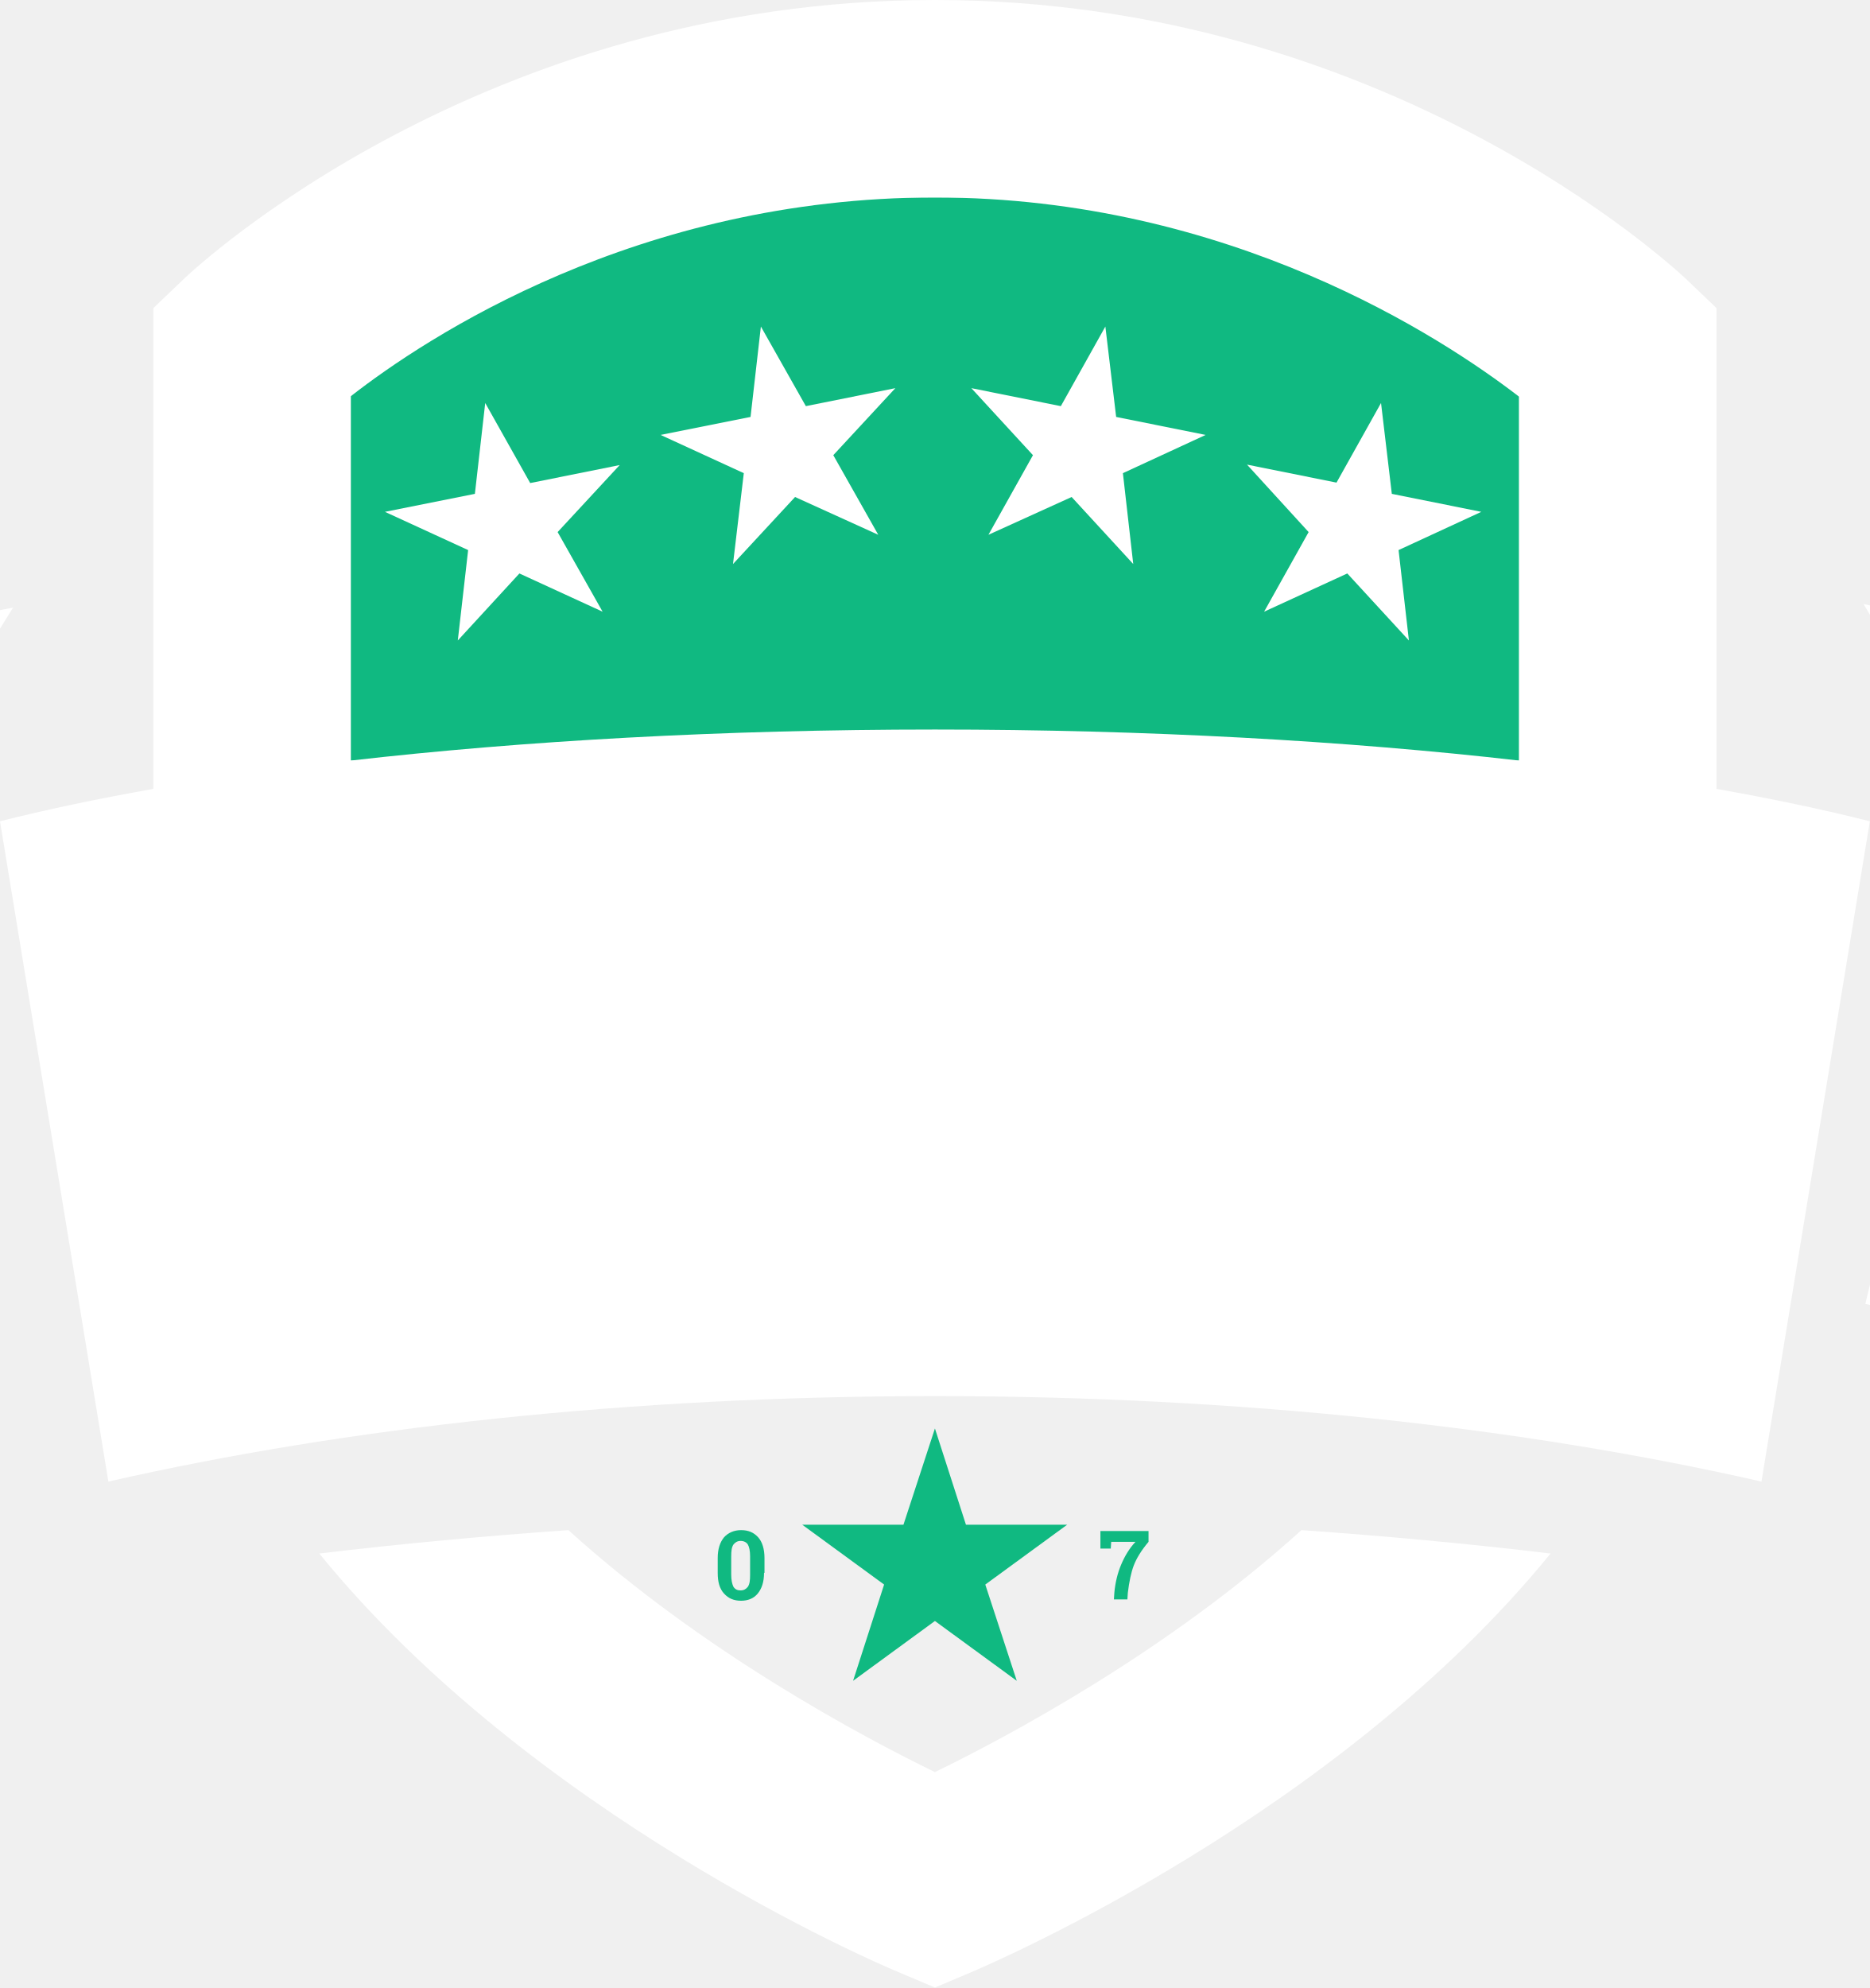
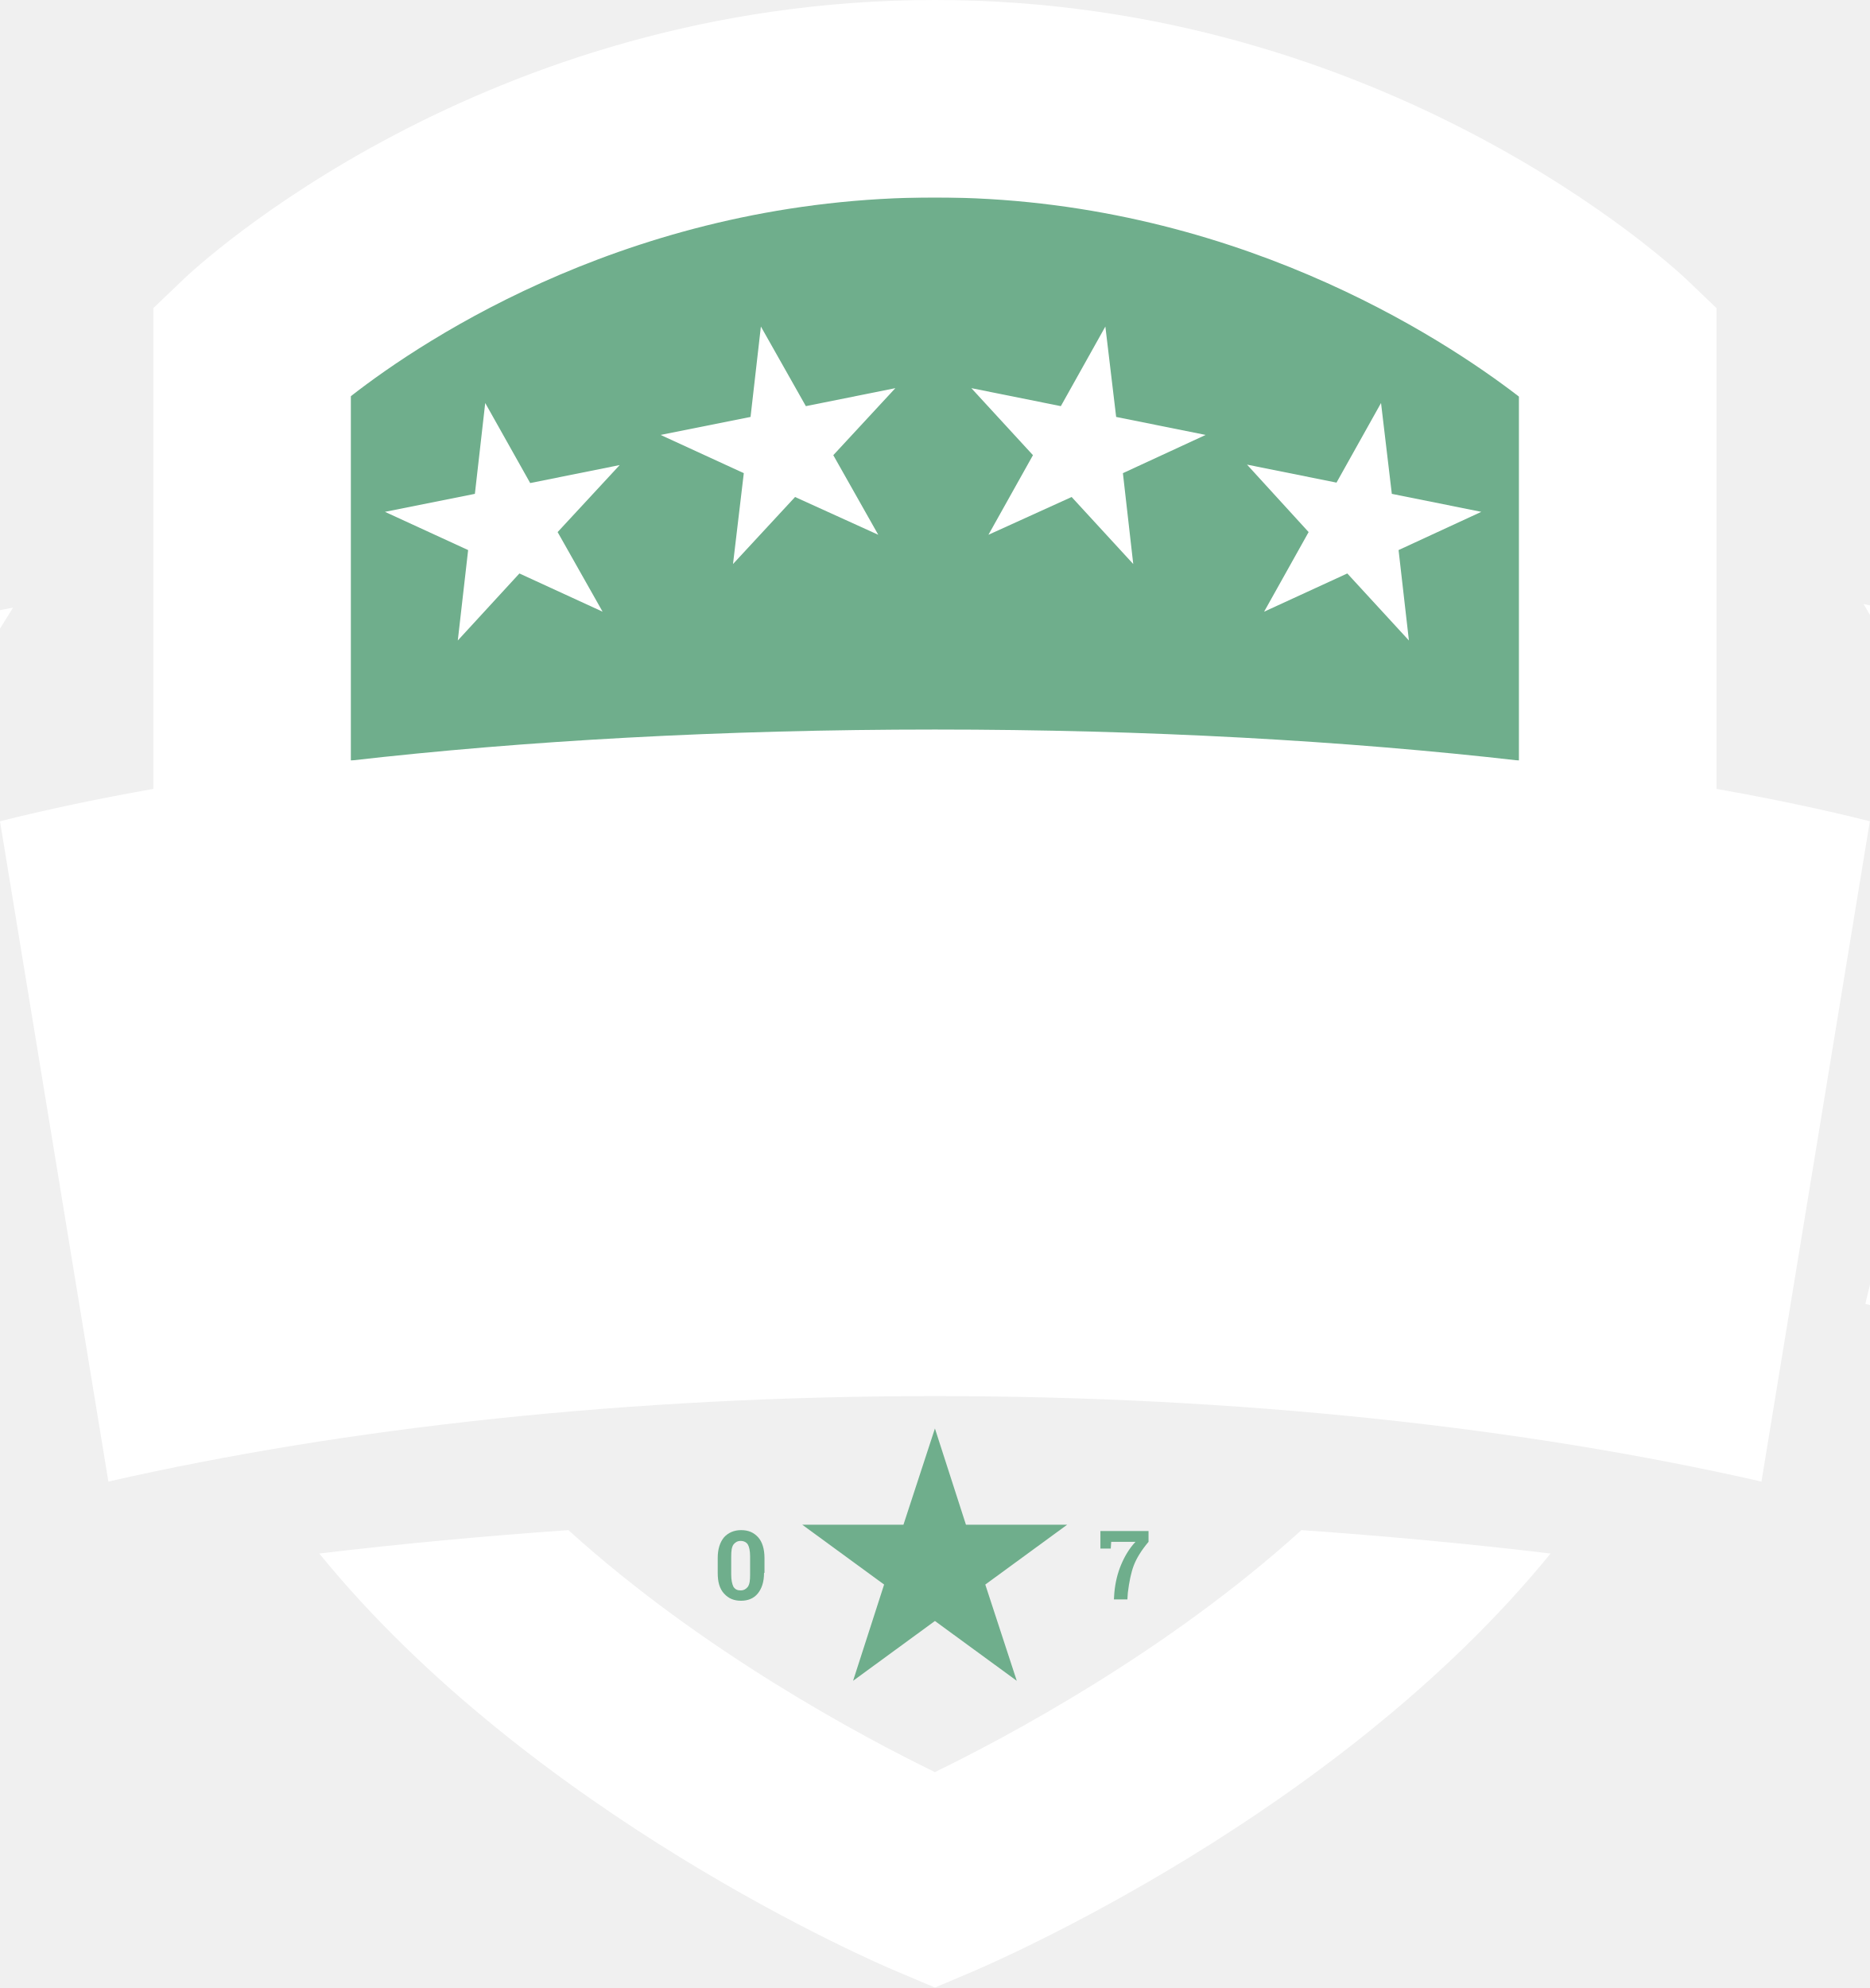
<svg xmlns="http://www.w3.org/2000/svg" viewBox="0 0 415.8 442" aria-hidden="true">
  <style>
    .st0 { fill: none; }
    .st1 { fill: #999999; }
-     .st2 { fill: #10b981; }
+     .st2 { fill: #6fae8c; }
    .st3 { fill: #ffffff; }
    .st4 { fill: #ffffff; }
-     .st5 { fill: #10b981; }
+     .st5 { fill: #6fae8c; }
    .st6 { fill: #ffffff; }
    .st7 { display: none; }
  </style>
  <g class="st0">
    <path class="st1" d="M115.6 499l-1.4-4.2h-11.5l-1.4 4.2h-8.5l11-29.1h9.5l11 29.1h-8.7zm-7.2-21.7l-3.7 11h7.4l-3.7-11zM130 499v-22.6h-8.2v-6.5h23.8v6.5h-8.1V499H130zM168.8 499v-11.7h-12.1V499h-7.5v-29.1h7.5v10.9h12.1v-10.9h7.5V499h-7.5zM182.2 499v-29.1h7.5v22.6h11.7v6.5h-19.2zM205.2 499v-29.1h21.3v6.5h-13.8v4.5h11.4v6.6h-11.4v4.9h13.8v6.5h-21.3zM237.4 499v-22.6h-8.2v-6.5H253v6.5h-8.1V499h-7.5zM256.6 499v-29.1h7.5V499h-7.5zM267.2 484.5c0-9 6.8-15.1 15.8-15.1 7 0 10.8 4 12.7 7.8l-6.5 3.1c-1-2.3-3.4-4.2-6.2-4.2-4.8 0-8.1 3.6-8.1 8.4 0 4.8 3.4 8.4 8.1 8.4 2.8 0 5.3-1.9 6.2-4.2l6.5 3.1c-1.9 3.7-5.7 7.8-12.7 7.8-9-.1-15.8-6.2-15.8-15.1zM296.7 494.9l4-5.9c2.1 2.1 5.3 3.8 9.3 3.8 2.5 0 4.1-.9 4.1-2.3 0-3.8-16.5-.7-16.5-11.9 0-4.9 4.1-9.3 11.6-9.3 4.7 0 8.7 1.4 11.8 4.1l-4.1 5.6c-2.5-2.1-5.6-3.1-8.5-3.1-2.2 0-3.1.7-3.1 2 0 3.6 16.5.9 16.5 11.7 0 5.8-4.3 9.7-12.1 9.7-5.9.2-10-1.6-13-4.4z" />
  </g>
  <path class="st0 st1" d="M172.3 72.3c-3.7 0-6.7 3-6.7 6.7v53.2c0 3.7 3 6.7 6.7 6.7s6.8-3 6.8-6.7V79.1c-.1-3.7-3.1-6.8-6.8-6.8zm-18.1 9.1c-3.7 0-6.7 3-6.7 6.7V123c0 3.7 3 6.7 6.7 6.7s6.8-3 6.8-6.7V88.2c0-3.7-3.1-6.8-6.8-6.8zm90.6-9.1c-3.7 0-6.7 3-6.7 6.7v53.2c0 3.7 3 6.7 6.7 6.7s6.8-3 6.8-6.7V79.1c-.1-3.7-3.1-6.8-6.8-6.8zm18.1 9.1c-3.7 0-6.7 3-6.7 6.7V123c0 3.7 3 6.7 6.7 6.7s6.8-3 6.8-6.7V88.2c-.1-3.7-3.1-6.8-6.8-6.8zm-79.2 31h49.7V98.9h-49.7v13.5z" />
  <path class="st2" d="M78 43.9h259.8v125.2H78z" />
  <path class="st3" d="M207.9 394c-16-7.8-51.6-26.7-81.5-53.8-18.5 1.3-37 3-55.4 5.2 47.3 58.1 123.8 91 128.4 92.9l8.5 3.6 8.5-3.6c4.6-2 81.1-34.8 128.4-92.9-18.4-2.2-36.9-3.9-55.4-5.2-29.9 27.1-65.5 46-81.5 53.8zM381.7 68.5l-6.8-6.5c-2.7-2.5-66.5-62-167-62-100.6 0-164.3 59.4-167 62l-6.8 6.5v106.9c-12.4 2.2-23.8 4.6-34.1 7.2l24.1 146.8c52.7-12 115.8-19 183.8-19 68 0 131.1 7 183.8 19l24.1-146.8c-10.3-2.6-21.7-5-34.1-7.2V68.5zm-43.9 100.6c-38.4-4.4-82.7-6.9-129.9-6.9s-91.5 2.5-129.9 6.9v-81C94.8 75 141.8 43.9 207.9 43.9c65.5 0 112.9 31.2 129.9 44.3v80.9z" />
  <path class="st4" d="M2.9 135.1c-32.9 6.2-65.6 13.7-98.1 22.5 15.2 22.1 30 44.4 44.2 66.9-2.1 26.6-3.6 53.1-4.7 79.6 18.3-4.9 36.8-9.4 55.2-13.5C-8.4 254-16.4 217.5-24.4 181c8.8-15.4 17.8-30.7 27.3-45.9zM512 158.6c-32.3-9.3-64.9-17.5-97.6-24.3 9.2 15.4 18 30.8 26.4 46.4-8.7 36.4-17.3 72.8-26 109.2 18.4 4.4 36.7 9.2 55 14.5-.6-26.4-1.6-53-3.2-79.6 14.7-22.4 29.8-44.4 45.4-66.2z" />
  <path class="st5" d="M207.9 317.6l6.9 21.4h22.5l-18.2 13.3 7 21.4-18.2-13.3-18.2 13.3 6.9-21.4-18.2-13.3h22.5z" />
  <path class="st6" d="M169.2 72.6l10 17.7 19.9-4-13.8 14.9 10 17.7-18.5-8.4-13.8 14.9 2.4-20.2-18.5-8.5 20-4zM107.9 89.6l10 17.8 19.9-4-13.8 14.9 10 17.7-18.5-8.5-13.7 14.9 2.3-20.1-18.5-8.5 20-4z" />
  <path class="st2" d="M169.9 349.7c0 2-.5 3.5-1.4 4.6s-2.2 1.6-3.7 1.6c-1.6 0-2.8-.5-3.8-1.6s-1.4-2.6-1.4-4.6v-3.3c0-2 .5-3.5 1.4-4.6.9-1 2.2-1.6 3.8-1.6 1.6 0 2.8.5 3.8 1.6.9 1 1.4 2.6 1.4 4.6v3.3zm-3.1-3.7c0-1.2-.2-2.1-.5-2.6s-.9-.8-1.6-.8c-.7 0-1.2.3-1.6.8-.4.6-.5 1.4-.5 2.7v4c0 1.2.2 2.1.5 2.7.4.6.9.8 1.6.8.7 0 1.2-.3 1.6-.8.4-.6.5-1.4.5-2.7V346zM255.4 342.8c-1.6 1.9-2.7 3.7-3.3 5.3-.6 1.6-1 3.6-1.3 6l-.1 1.5h-3l.1-1.5c.2-2.2.7-4.3 1.5-6.2.8-1.9 1.8-3.6 3.2-5.1h-5.4l-.1 1.5h-2.3v-3.9h10.7v2.4z" />
  <path class="st7" d="M141.6 83.6l9.8 17.5 19.7-3.9-13.6 14.7 9.8 17.5-18.2-8.3-13.6 14.7 2.3-19.9-18.2-8.4 19.6-3.9zM270.7 83.6l-9.8 17.5-19.7-3.9 13.6 14.7-9.8 17.5 18.2-8.3 13.6 14.7-2.3-19.9 18.2-8.4-19.7-3.9z" />
  <path class="st6" d="M245.8 72.6l-9.9 17.7-19.9-4 13.7 14.9-9.9 17.7 18.5-8.4 13.7 14.9-2.3-20.2 18.4-8.5-19.9-4zM307.1 89.6l-9.9 17.7-19.9-4 13.7 15-9.9 17.7 18.5-8.5 13.7 14.9-2.3-20.1 18.4-8.5-19.9-4z" />
</svg>
